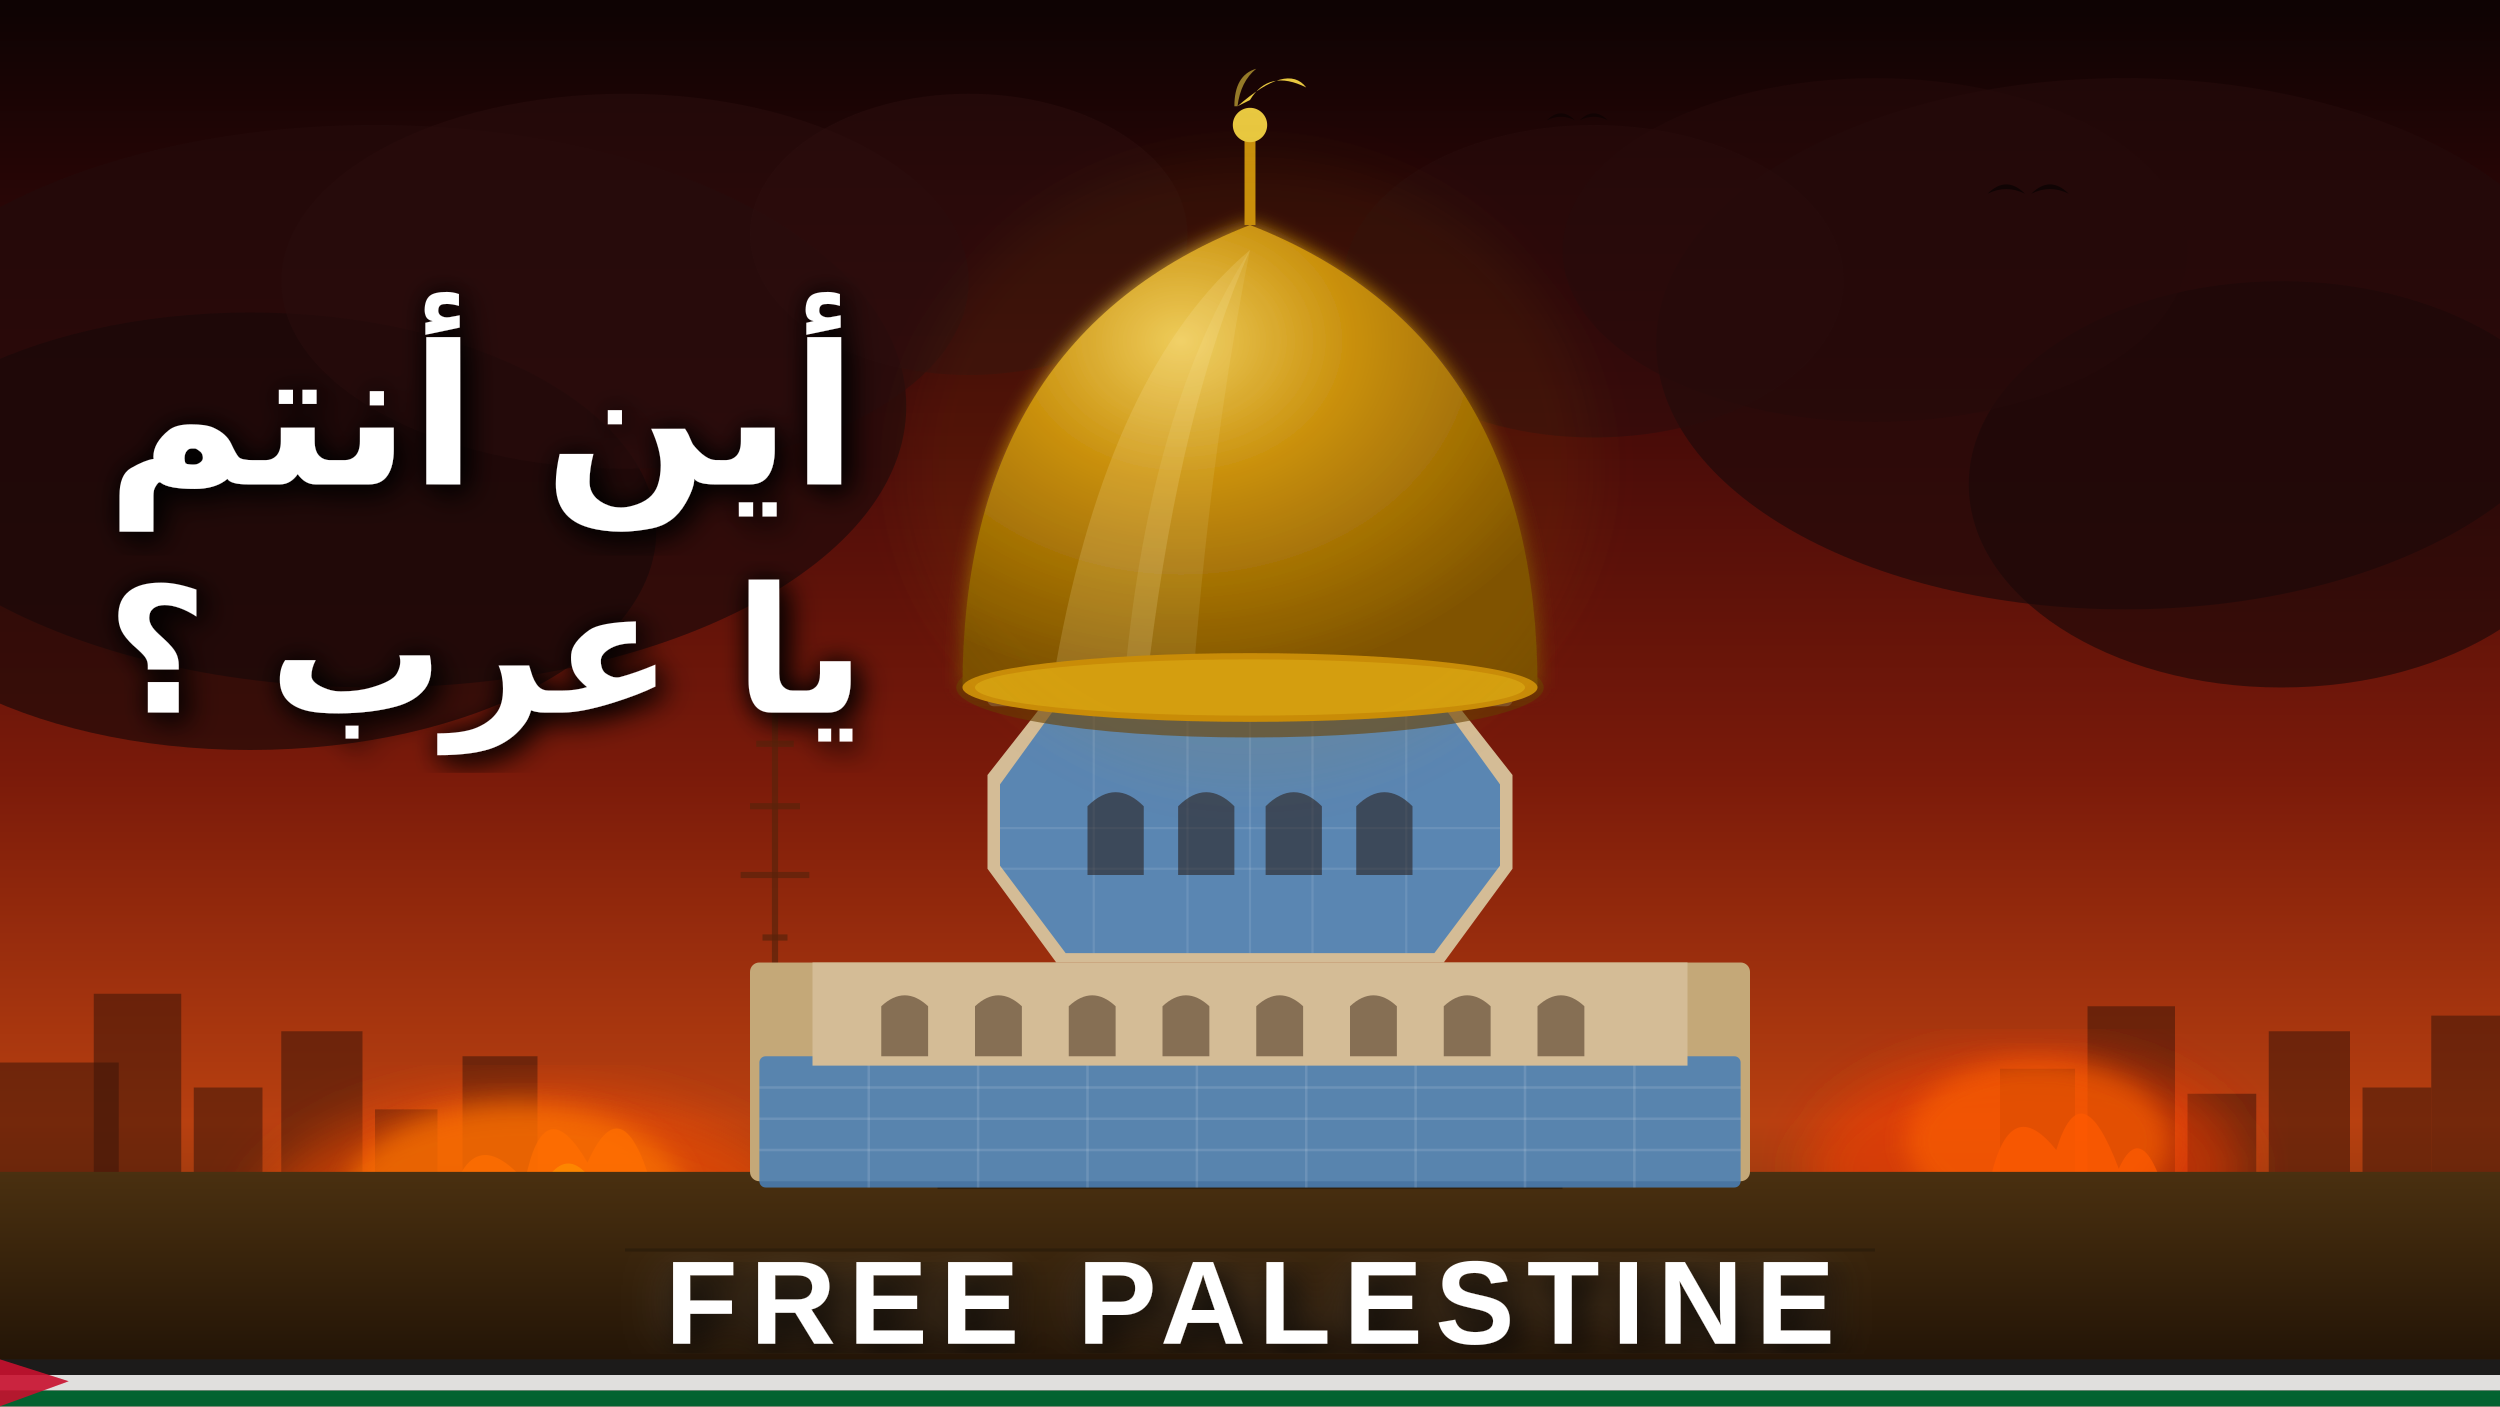
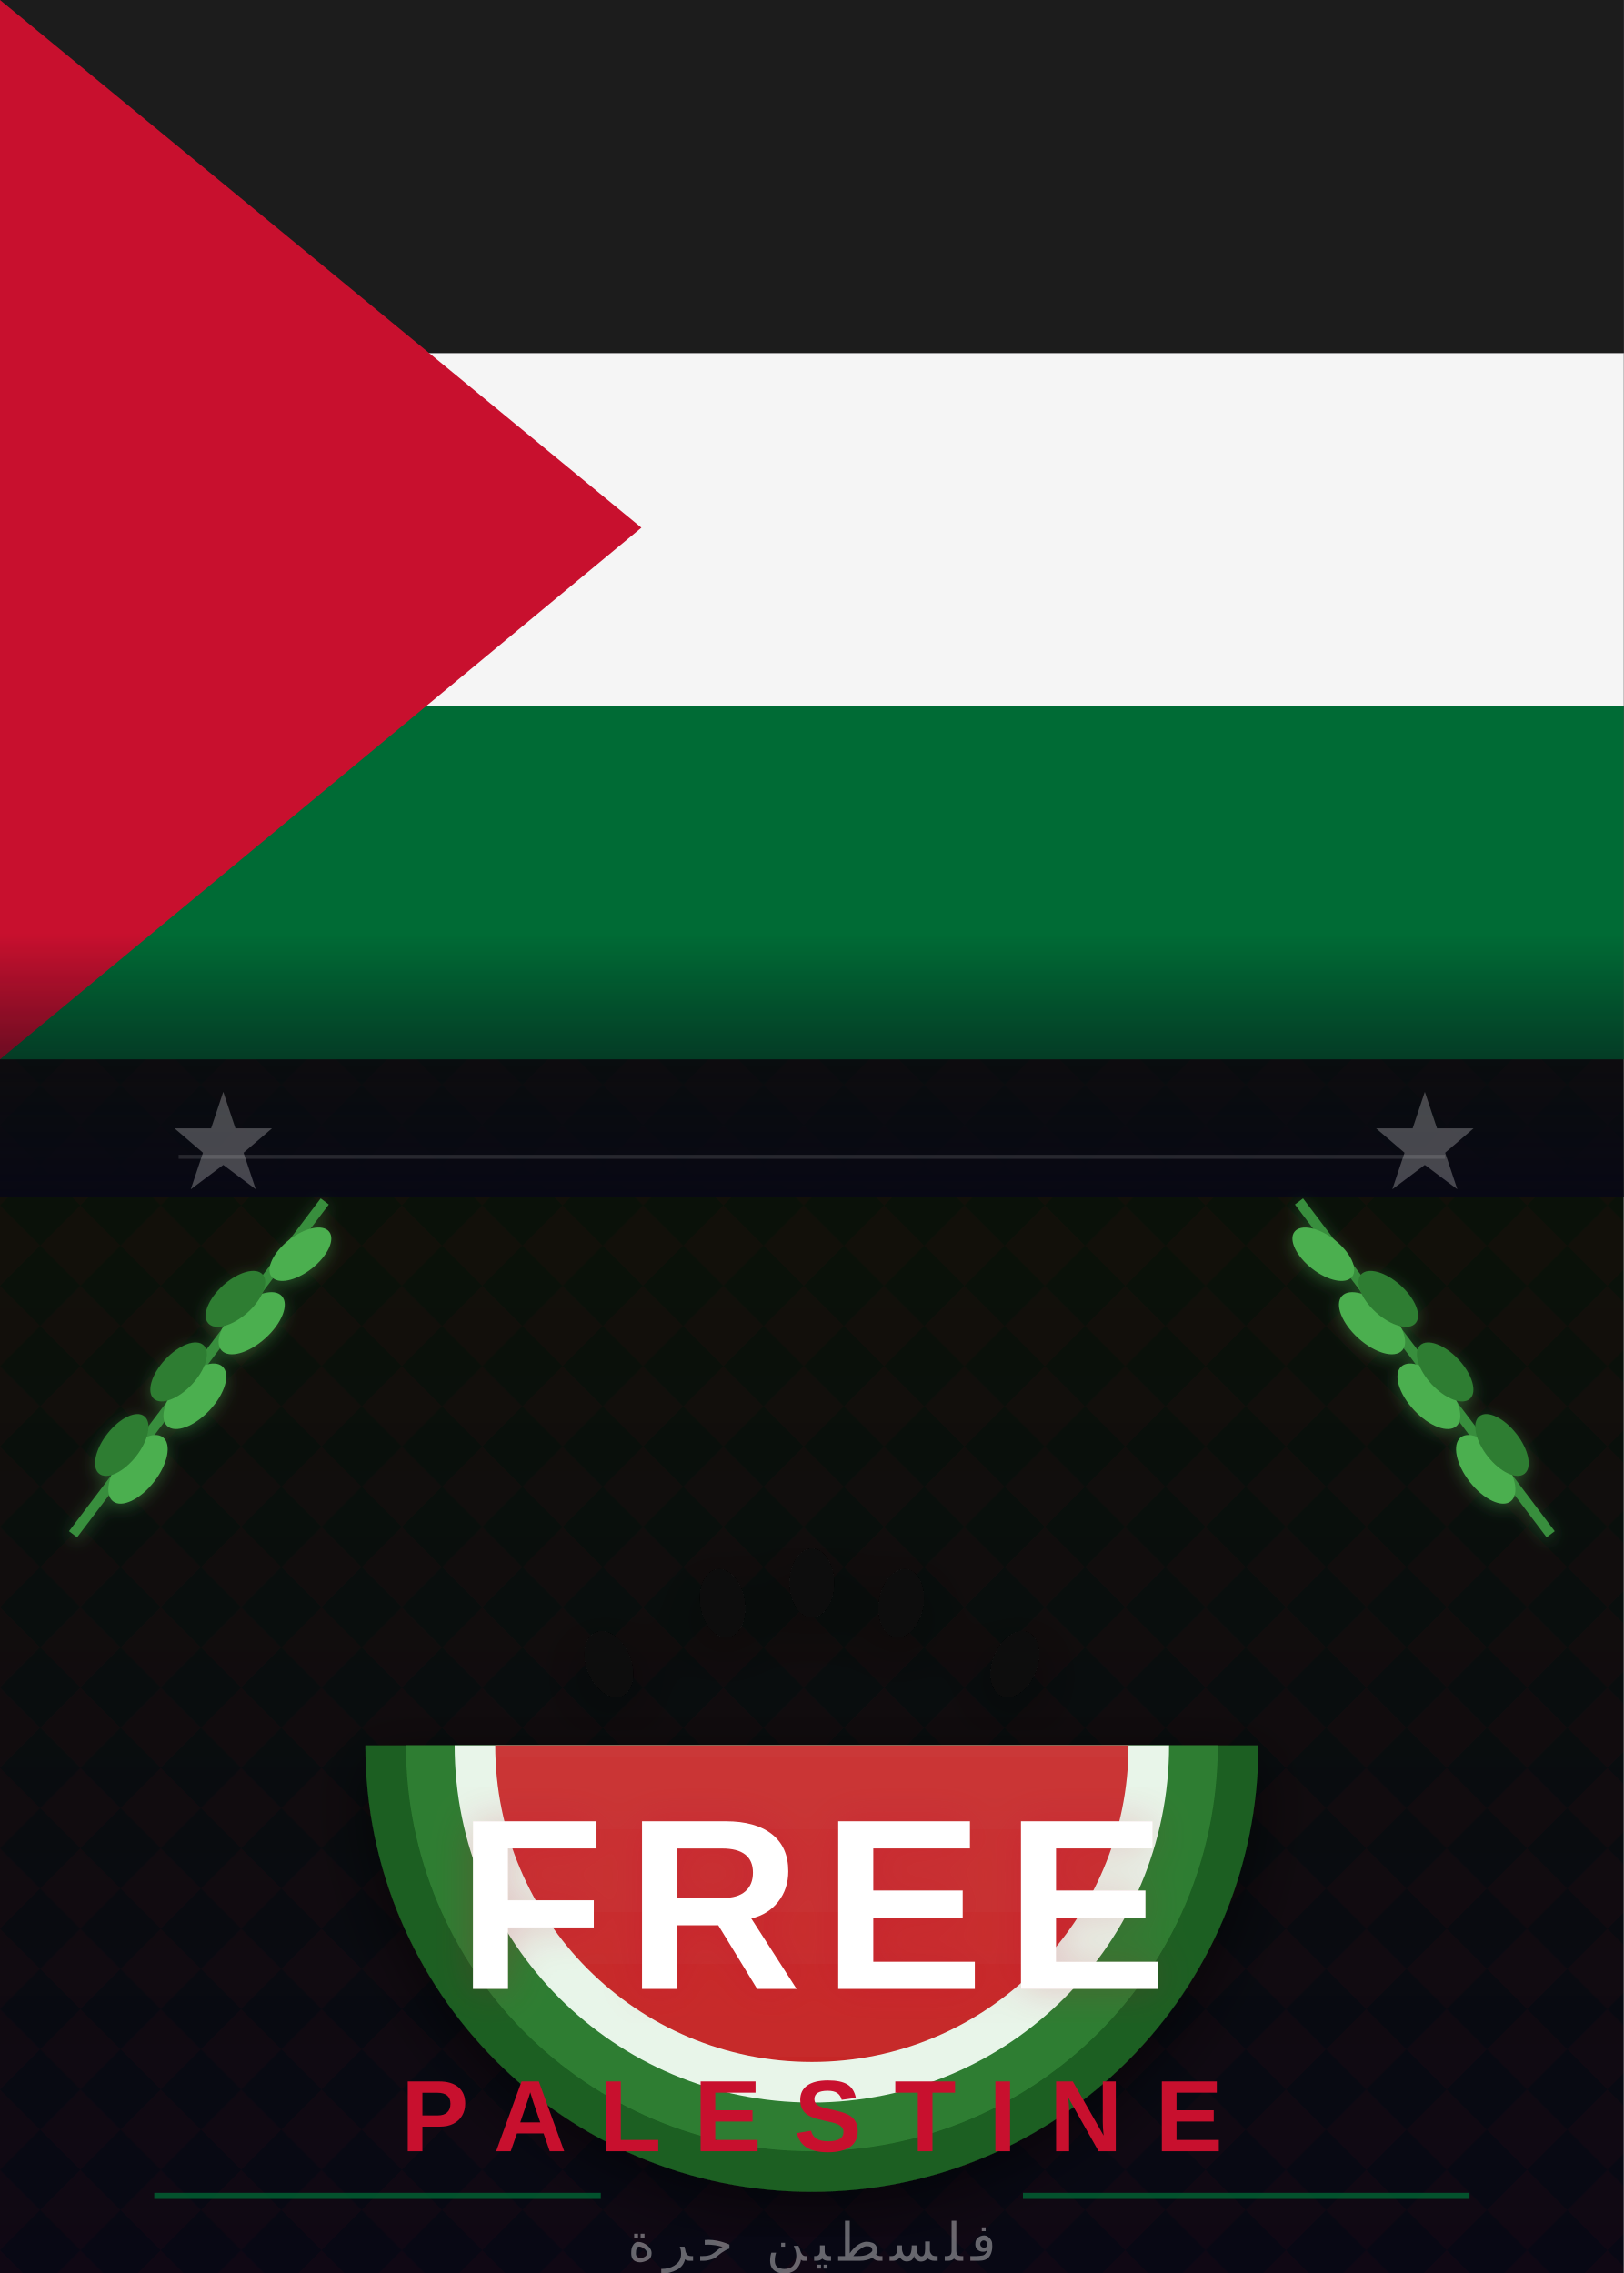
- <svg xmlns="http://www.w3.org/2000/svg" viewBox="0 0 800 450" width="800" height="450">
+ <svg xmlns="http://www.w3.org/2000/svg" viewBox="0 0 400 560" width="400" height="560">
  <defs>
-     <linearGradient id="sky" x1="0%" y1="0%" x2="0%" y2="100%">
-       <stop offset="0%" stop-color="#0e0303" />
-       <stop offset="25%" stop-color="#3d0808" />
-       <stop offset="55%" stop-color="#7a1a0a" />
-       <stop offset="80%" stop-color="#b84010" />
-       <stop offset="100%" stop-color="#5a2a08" />
+     <linearGradient id="bgGrad" x1="0%" y1="0%" x2="0%" y2="100%">
+       <stop offset="0%" stop-color="#080814" />
+       <stop offset="50%" stop-color="#0a1208" />
+       <stop offset="100%" stop-color="#080814" />
    </linearGradient>
-     <radialGradient id="domeGold" cx="38%" cy="25%" r="75%">
-       <stop offset="0%" stop-color="#f0d060" />
-       <stop offset="40%" stop-color="#c8900c" />
-       <stop offset="100%" stop-color="#7a5000" />
-     </radialGradient>
-     <linearGradient id="ground" x1="0%" y1="0%" x2="0%" y2="100%">
-       <stop offset="0%" stop-color="#4a3010" />
-       <stop offset="100%" stop-color="#1a0e04" />
+     <linearGradient id="flagFade" x1="0" y1="0" x2="0" y2="1">
+       <stop offset="0%" stop-color="#080814" stop-opacity="0" />
+       <stop offset="100%" stop-color="#080814" stop-opacity="1" />
    </linearGradient>
-     <radialGradient id="fireGlow" cx="50%" cy="100%" r="100%">
-       <stop offset="0%" stop-color="#ff7700" stop-opacity="0.9" />
-       <stop offset="60%" stop-color="#cc2200" stop-opacity="0.5" />
-       <stop offset="100%" stop-color="#880000" stop-opacity="0" />
-     </radialGradient>
-     <filter id="blur4">
-       <feGaussianBlur stdDeviation="4" />
-     </filter>
-     <filter id="blur8">
-       <feGaussianBlur stdDeviation="8" />
-     </filter>
-     <filter id="textShadow">
-       <feDropShadow dx="3" dy="3" stdDeviation="5" flood-color="rgba(0,0,0,0.95)" />
-     </filter>
-     <filter id="textGlow">
-       <feGaussianBlur stdDeviation="6" result="blur" />
+     <linearGradient id="wmHighlight" x1="0%" y1="0%" x2="0%" y2="100%">
+       <stop offset="0%" stop-color="rgba(255,255,255,0.12)" />
+       <stop offset="100%" stop-color="rgba(255,255,255,0)" />
+     </linearGradient>
+     <pattern id="keffiyeh" x="0" y="0" width="28" height="28" patternUnits="userSpaceOnUse" patternTransform="rotate(45)">
+       <rect width="28" height="28" fill="transparent" />
+       <rect x="0" y="0" width="14" height="14" fill="rgba(206,17,38,0.04)" />
+       <rect x="14" y="14" width="14" height="14" fill="rgba(206,17,38,0.04)" />
+     </pattern>
+     <filter id="softGlow" x="-20%" y="-20%" width="140%" height="140%">
+       <feGaussianBlur stdDeviation="5" result="blur" />
      <feMerge>
        <feMergeNode in="blur" />
        <feMergeNode in="SourceGraphic" />
      </feMerge>
    </filter>
-     <filter id="domeGlow">
-       <feGaussianBlur stdDeviation="3" result="blur" />
-       <feMerge>
-         <feMergeNode in="blur" />
-         <feMergeNode in="SourceGraphic" />
-       </feMerge>
+     <filter id="dropShadow">
+       <feDropShadow dx="0" dy="4" stdDeviation="8" flood-color="rgba(0,0,0,0.55)" />
+     </filter>
+     <filter id="leafGlow">
+       <feDropShadow dx="0" dy="1" stdDeviation="2" flood-color="rgba(76,175,80,0.4)" />
    </filter>
  </defs>
-   <rect width="800" height="450" fill="url(#sky)" />
-   <ellipse cx="120" cy="130" rx="170" ry="90" fill="rgba(35,10,10,0.75)" />
-   <ellipse cx="80" cy="170" rx="130" ry="70" fill="rgba(25,8,8,0.65)" />
-   <ellipse cx="200" cy="90" rx="110" ry="60" fill="rgba(40,12,12,0.6)" />
-   <ellipse cx="680" cy="110" rx="150" ry="85" fill="rgba(35,10,10,0.75)" />
-   <ellipse cx="730" cy="155" rx="100" ry="65" fill="rgba(28,8,8,0.65)" />
-   <ellipse cx="600" cy="80" rx="100" ry="55" fill="rgba(38,10,10,0.55)" />
-   <ellipse cx="310" cy="75" rx="70" ry="45" fill="rgba(45,14,14,0.5)" />
-   <ellipse cx="510" cy="90" rx="80" ry="50" fill="rgba(40,12,12,0.5)" />
-   <g fill="rgba(60,20,8,0.55)">
-     <rect x="0" y="340" width="38" height="100" />
-     <rect x="30" y="318" width="28" height="122" />
-     <rect x="62" y="348" width="22" height="92" />
-     <rect x="90" y="330" width="26" height="110" />
-     <rect x="120" y="355" width="20" height="85" />
-     <rect x="148" y="338" width="24" height="102" />
-     <rect x="640" y="342" width="24" height="98" />
-     <rect x="668" y="322" width="28" height="118" />
-     <rect x="700" y="350" width="22" height="90" />
-     <rect x="726" y="330" width="26" height="110" />
-     <rect x="756" y="348" width="22" height="92" />
-     <rect x="778" y="325" width="22" height="115" />
+   <rect width="400" height="560" fill="url(#bgGrad)" />
+   <rect width="400" height="560" fill="url(#keffiyeh)" />
+   <rect x="0" y="0" width="400" height="87" fill="#1C1C1C" />
+   <rect x="0" y="87" width="400" height="87" fill="#F5F5F5" />
+   <rect x="0" y="174" width="400" height="87" fill="#006B35" />
+   <polygon points="0,0 158,130 0,261" fill="#C8102E" />
+   <rect x="0" y="230" width="400" height="65" fill="url(#flagFade)" />
+   <line x1="44" y1="285" x2="356" y2="285" stroke="rgba(255,255,255,0.12)" stroke-width="1" />
+   <polygon points="52,278 55,269 58,278 67,278 60,284 63,293 55,287 47,293 50,284 43,278" fill="rgba(255,255,255,0.25)" />
+   <polygon points="348,278 351,269 354,278 363,278 356,284 359,293 351,287 343,293 346,284 339,278" fill="rgba(255,255,255,0.25)" />
+   <g filter="url(#leafGlow)">
+     <line x1="18" y1="378" x2="80" y2="296" stroke="#388E3C" stroke-width="2.5" />
+     <ellipse cx="34" cy="362" rx="10" ry="5" fill="#4CAF50" transform="rotate(-52 34 362)" />
+     <ellipse cx="30" cy="356" rx="9" ry="4.5" fill="#2E7D32" transform="rotate(-52 30 356)" />
+     <ellipse cx="48" cy="344" rx="10" ry="5" fill="#4CAF50" transform="rotate(-47 48 344)" />
+     <ellipse cx="44" cy="338" rx="9" ry="4.5" fill="#2E7D32" transform="rotate(-47 44 338)" />
+     <ellipse cx="62" cy="326" rx="10" ry="5" fill="#4CAF50" transform="rotate(-42 62 326)" />
+     <ellipse cx="58" cy="320" rx="9" ry="4.5" fill="#2E7D32" transform="rotate(-42 58 320)" />
+     <ellipse cx="74" cy="309" rx="9" ry="4.5" fill="#4CAF50" transform="rotate(-38 74 309)" />
  </g>
-   <ellipse cx="170" cy="395" rx="90" ry="45" fill="rgba(255,80,0,0.55)" filter="url(#blur8)" />
-   <ellipse cx="165" cy="385" rx="55" ry="32" fill="rgba(255,120,0,0.65)" filter="url(#blur4)" />
-   <path d="M 110 430 Q 128 370 142 395 Q 148 355 168 378 Q 174 348 188 372 Q 200 345 210 385 Q 222 360 230 420" fill="rgba(255,110,0,0.75)" />
-   <path d="M 120 430 Q 135 380 148 400 Q 155 368 170 388 Q 180 360 192 382" fill="rgba(255,160,0,0.5)" />
-   <ellipse cx="648" cy="375" rx="70" ry="38" fill="rgba(255,60,0,0.5)" filter="url(#blur8)" />
-   <ellipse cx="652" cy="365" rx="42" ry="26" fill="rgba(255,100,0,0.6)" filter="url(#blur4)" />
-   <path d="M 610 410 Q 624 362 636 382 Q 642 348 658 368 Q 666 342 678 374 Q 688 352 698 404" fill="rgba(255,90,0,0.7)" />
-   <g stroke="rgba(90,35,10,0.7)" stroke-width="2" fill="none">
-     <line x1="248" y1="195" x2="248" y2="355" />
-     <line x1="242" y1="238" x2="254" y2="238" />
-     <line x1="240" y1="258" x2="256" y2="258" />
-     <line x1="237" y1="280" x2="259" y2="280" />
-     <line x1="244" y1="300" x2="252" y2="300" />
+   <g filter="url(#leafGlow)">
+     <line x1="382" y1="378" x2="320" y2="296" stroke="#388E3C" stroke-width="2.5" />
+     <ellipse cx="366" cy="362" rx="10" ry="5" fill="#4CAF50" transform="rotate(52 366 362)" />
+     <ellipse cx="370" cy="356" rx="9" ry="4.5" fill="#2E7D32" transform="rotate(52 370 356)" />
+     <ellipse cx="352" cy="344" rx="10" ry="5" fill="#4CAF50" transform="rotate(47 352 344)" />
+     <ellipse cx="356" cy="338" rx="9" ry="4.5" fill="#2E7D32" transform="rotate(47 356 338)" />
+     <ellipse cx="338" cy="326" rx="10" ry="5" fill="#4CAF50" transform="rotate(42 338 326)" />
+     <ellipse cx="342" cy="320" rx="9" ry="4.5" fill="#2E7D32" transform="rotate(42 342 320)" />
+     <ellipse cx="326" cy="309" rx="9" ry="4.5" fill="#4CAF50" transform="rotate(38 326 309)" />
  </g>
-   <rect x="0" y="375" width="800" height="75" fill="url(#ground)" />
-   <line x1="300" y1="380" x2="500" y2="380" stroke="rgba(0,0,0,0.3)" stroke-width="1" />
-   <line x1="200" y1="400" x2="600" y2="400" stroke="rgba(0,0,0,0.2)" stroke-width="1" />
-   <rect x="240" y="308" width="320" height="70" rx="3" fill="#c4a878" />
-   <rect x="243" y="338" width="314" height="42" rx="2" fill="#4a7fb5" opacity="0.88" />
-   <g stroke="rgba(255,255,255,0.12)" stroke-width="0.8">
-     <line x1="243" y1="348" x2="557" y2="348" />
-     <line x1="243" y1="358" x2="557" y2="358" />
-     <line x1="243" y1="368" x2="557" y2="368" />
-     <line x1="278" y1="338" x2="278" y2="380" />
-     <line x1="313" y1="338" x2="313" y2="380" />
-     <line x1="348" y1="338" x2="348" y2="380" />
-     <line x1="383" y1="338" x2="383" y2="380" />
-     <line x1="418" y1="338" x2="418" y2="380" />
-     <line x1="453" y1="338" x2="453" y2="380" />
-     <line x1="488" y1="338" x2="488" y2="380" />
-     <line x1="523" y1="338" x2="523" y2="380" />
+   <g filter="url(#dropShadow)">
+     <path d="M 90 430 A 110 110 0 0 0 310 430 Z" fill="#1B5E20" />
+     <path d="M 100 430 A 100 100 0 0 0 300 430 Z" fill="#2E7D32" />
+     <path d="M 112 430 A 88 88 0 0 0 288 430 Z" fill="#E8F5E9" />
+     <path d="M 122 430 A 78 78 0 0 0 278 430 Z" fill="#C62828" />
+     <path d="M 122 430 A 78 78 0 0 0 278 430 Z" fill="url(#wmHighlight)" opacity="0.6" />
  </g>
-   <rect x="260" y="308" width="280" height="33" fill="#d4bc96" />
-   <g fill="rgba(40,18,5,0.45)">
-     <path d="M 282 338 L 282 322 Q 289.5 315 297 322 L 297 338 Z" />
-     <path d="M 312 338 L 312 322 Q 319.5 315 327 322 L 327 338 Z" />
-     <path d="M 342 338 L 342 322 Q 349.5 315 357 322 L 357 338 Z" />
-     <path d="M 372 338 L 372 322 Q 379.5 315 387 322 L 387 338 Z" />
-     <path d="M 402 338 L 402 322 Q 409.5 315 417 322 L 417 338 Z" />
-     <path d="M 432 338 L 432 322 Q 439.5 315 447 322 L 447 338 Z" />
-     <path d="M 462 338 L 462 322 Q 469.5 315 477 322 L 477 338 Z" />
-     <path d="M 492 338 L 492 322 Q 499.5 315 507 322 L 507 338 Z" />
+   <g fill="#0e0e0e" filter="url(#dropShadow)">
+     <ellipse cx="150" cy="410" rx="5.5" ry="8.5" transform="rotate(-22 150 410)" />
+     <ellipse cx="178" cy="395" rx="5.5" ry="8.5" transform="rotate(-10 178 395)" />
+     <ellipse cx="200" cy="390" rx="5.5" ry="8.5" />
+     <ellipse cx="222" cy="395" rx="5.5" ry="8.5" transform="rotate(10 222 395)" />
+     <ellipse cx="250" cy="410" rx="5.5" ry="8.5" transform="rotate(22 250 410)" />
  </g>
-   <polygon points="338,308 462,308 484,278 484,248 462,220 338,220 316,248 316,278" fill="#d4bc96" />
-   <polygon points="341,305 459,305 480,277 480,251 459,222 341,222 320,251 320,277" fill="#4a7fb5" opacity="0.88" />
-   <g stroke="rgba(255,255,255,0.1)" stroke-width="0.7">
-     <line x1="320" y1="265" x2="480" y2="265" />
-     <line x1="320" y1="278" x2="480" y2="278" />
-     <line x1="350" y1="222" x2="350" y2="305" />
-     <line x1="380" y1="222" x2="380" y2="305" />
-     <line x1="400" y1="222" x2="400" y2="305" />
-     <line x1="420" y1="222" x2="420" y2="305" />
-     <line x1="450" y1="222" x2="450" y2="305" />
-   </g>
-   <g fill="rgba(30,12,3,0.5)">
-     <path d="M 348 280 L 348 258 Q 357 249 366 258 L 366 280 Z" />
-     <path d="M 377 280 L 377 258 Q 386 249 395 258 L 395 280 Z" />
-     <path d="M 405 280 L 405 258 Q 414 249 423 258 L 423 280 Z" />
-     <path d="M 434 280 L 434 258 Q 443 249 452 258 L 452 280 Z" />
-   </g>
-   <rect x="316" y="218" width="168" height="8" rx="2" fill="rgba(255,255,255,0.35)" />
-   <ellipse cx="400" cy="220" rx="94" ry="16" fill="rgba(100,60,0,0.6)" />
-   <path d="M 308 220 Q 308 108 400 72 Q 492 108 492 220 Z" fill="url(#domeGold)" filter="url(#domeGlow)" />
-   <path d="M 338 212 Q 355 118 400 80 Q 378 130 368 210 Z" fill="rgba(255,240,180,0.18)" />
-   <path d="M 360 216 Q 368 130 400 80 Q 388 140 382 215 Z" fill="rgba(255,250,200,0.1)" />
-   <ellipse cx="400" cy="220" rx="92" ry="11" fill="#c88c08" />
-   <ellipse cx="400" cy="220" rx="88" ry="9" fill="#d4a010" />
-   <line x1="400" y1="72" x2="400" y2="42" stroke="#c8900c" stroke-width="3.5" />
-   <circle cx="400" cy="40" r="5.5" fill="#e8c840" />
-   <path d="M 396 34 Q 412 20 418 28 Q 406 22 400 32 Z" fill="#e8c840" />
-   <path d="M 395 34 Q 395 24 402 22 Q 397 26 396 34 Z" fill="#e8c840" opacity="0.6" />
-   <ellipse cx="400" cy="150" rx="110" ry="100" fill="rgba(200,140,20,0.07)" filter="url(#blur8)" />
-   <g fill="rgba(0,0,0,0.55)">
-     <path d="M 636 62 Q 642 56 648 62 Q 642 59 636 62" />
-     <path d="M 650 62 Q 656 56 662 62 Q 656 59 650 62" />
-   </g>
-   <g fill="rgba(0,0,0,0.4)" transform="translate(18,-8) scale(0.75)">
-     <path d="M 636 62 Q 642 56 648 62 Q 642 59 636 62" />
-     <path d="M 650 62 Q 656 56 662 62 Q 656 59 650 62" />
-   </g>
-   <text x="34" y="155" font-family="'Arial Black','Arial Bold',Arial,sans-serif" font-size="62" font-weight="900" fill="rgba(0,0,0,0.9)" filter="url(#blur4)">أين أنتم</text>
-   <text x="34" y="155" font-family="'Arial Black','Arial Bold',Arial,sans-serif" font-size="62" font-weight="900" fill="white" filter="url(#textShadow)">أين أنتم</text>
-   <text x="34" y="228" font-family="'Arial Black','Arial Bold',Arial,sans-serif" font-size="56" font-weight="900" fill="rgba(0,0,0,0.9)" filter="url(#blur4)">يا عرب ؟</text>
-   <text x="34" y="228" font-family="'Arial Black','Arial Bold',Arial,sans-serif" font-size="56" font-weight="900" fill="white" filter="url(#textShadow)">يا عرب ؟</text>
-   <text x="400" y="430" text-anchor="middle" font-family="'Arial Black',Impact,Arial,sans-serif" font-size="38" font-weight="900" fill="white" opacity="0.18" filter="url(#blur8)" letter-spacing="4">FREE PALESTINE</text>
-   <text x="400" y="430" text-anchor="middle" font-family="'Arial Black',Impact,Arial,sans-serif" font-size="38" font-weight="900" fill="white" filter="url(#textShadow)" letter-spacing="4">FREE PALESTINE</text>
-   <rect x="0" y="435" width="800" height="5" fill="#1C1C1C" opacity="0.9" />
-   <rect x="0" y="440" width="800" height="5" fill="#F5F5F5" opacity="0.9" />
-   <rect x="0" y="445" width="800" height="5" fill="#006B35" opacity="0.9" />
-   <polygon points="0,435 22,442 0,450" fill="#C8102E" opacity="0.9" />
+   <text x="200" y="490" text-anchor="middle" font-family="'Arial Black',Impact,Arial,sans-serif" font-size="60" font-weight="900" fill="#C8102E" opacity="0.22" filter="url(#softGlow)" letter-spacing="5">FREE</text>
+   <text x="200" y="490" text-anchor="middle" font-family="'Arial Black',Impact,Arial,sans-serif" font-size="60" font-weight="900" fill="#FFFFFF" letter-spacing="5">FREE</text>
+   <text x="200" y="530" text-anchor="middle" font-family="'Arial Black',Impact,Arial,sans-serif" font-size="25" font-weight="900" fill="#C8102E" letter-spacing="8">PALESTINE</text>
+   <line x1="38" y1="541" x2="148" y2="541" stroke="#006B35" stroke-width="1.5" opacity="0.75" />
+   <line x1="252" y1="541" x2="362" y2="541" stroke="#006B35" stroke-width="1.5" opacity="0.75" />
+   <text x="200" y="557" text-anchor="middle" font-family="Arial,sans-serif" font-size="13" fill="rgba(255,255,255,0.38)" letter-spacing="2">فلسطين حرة</text>
</svg>
